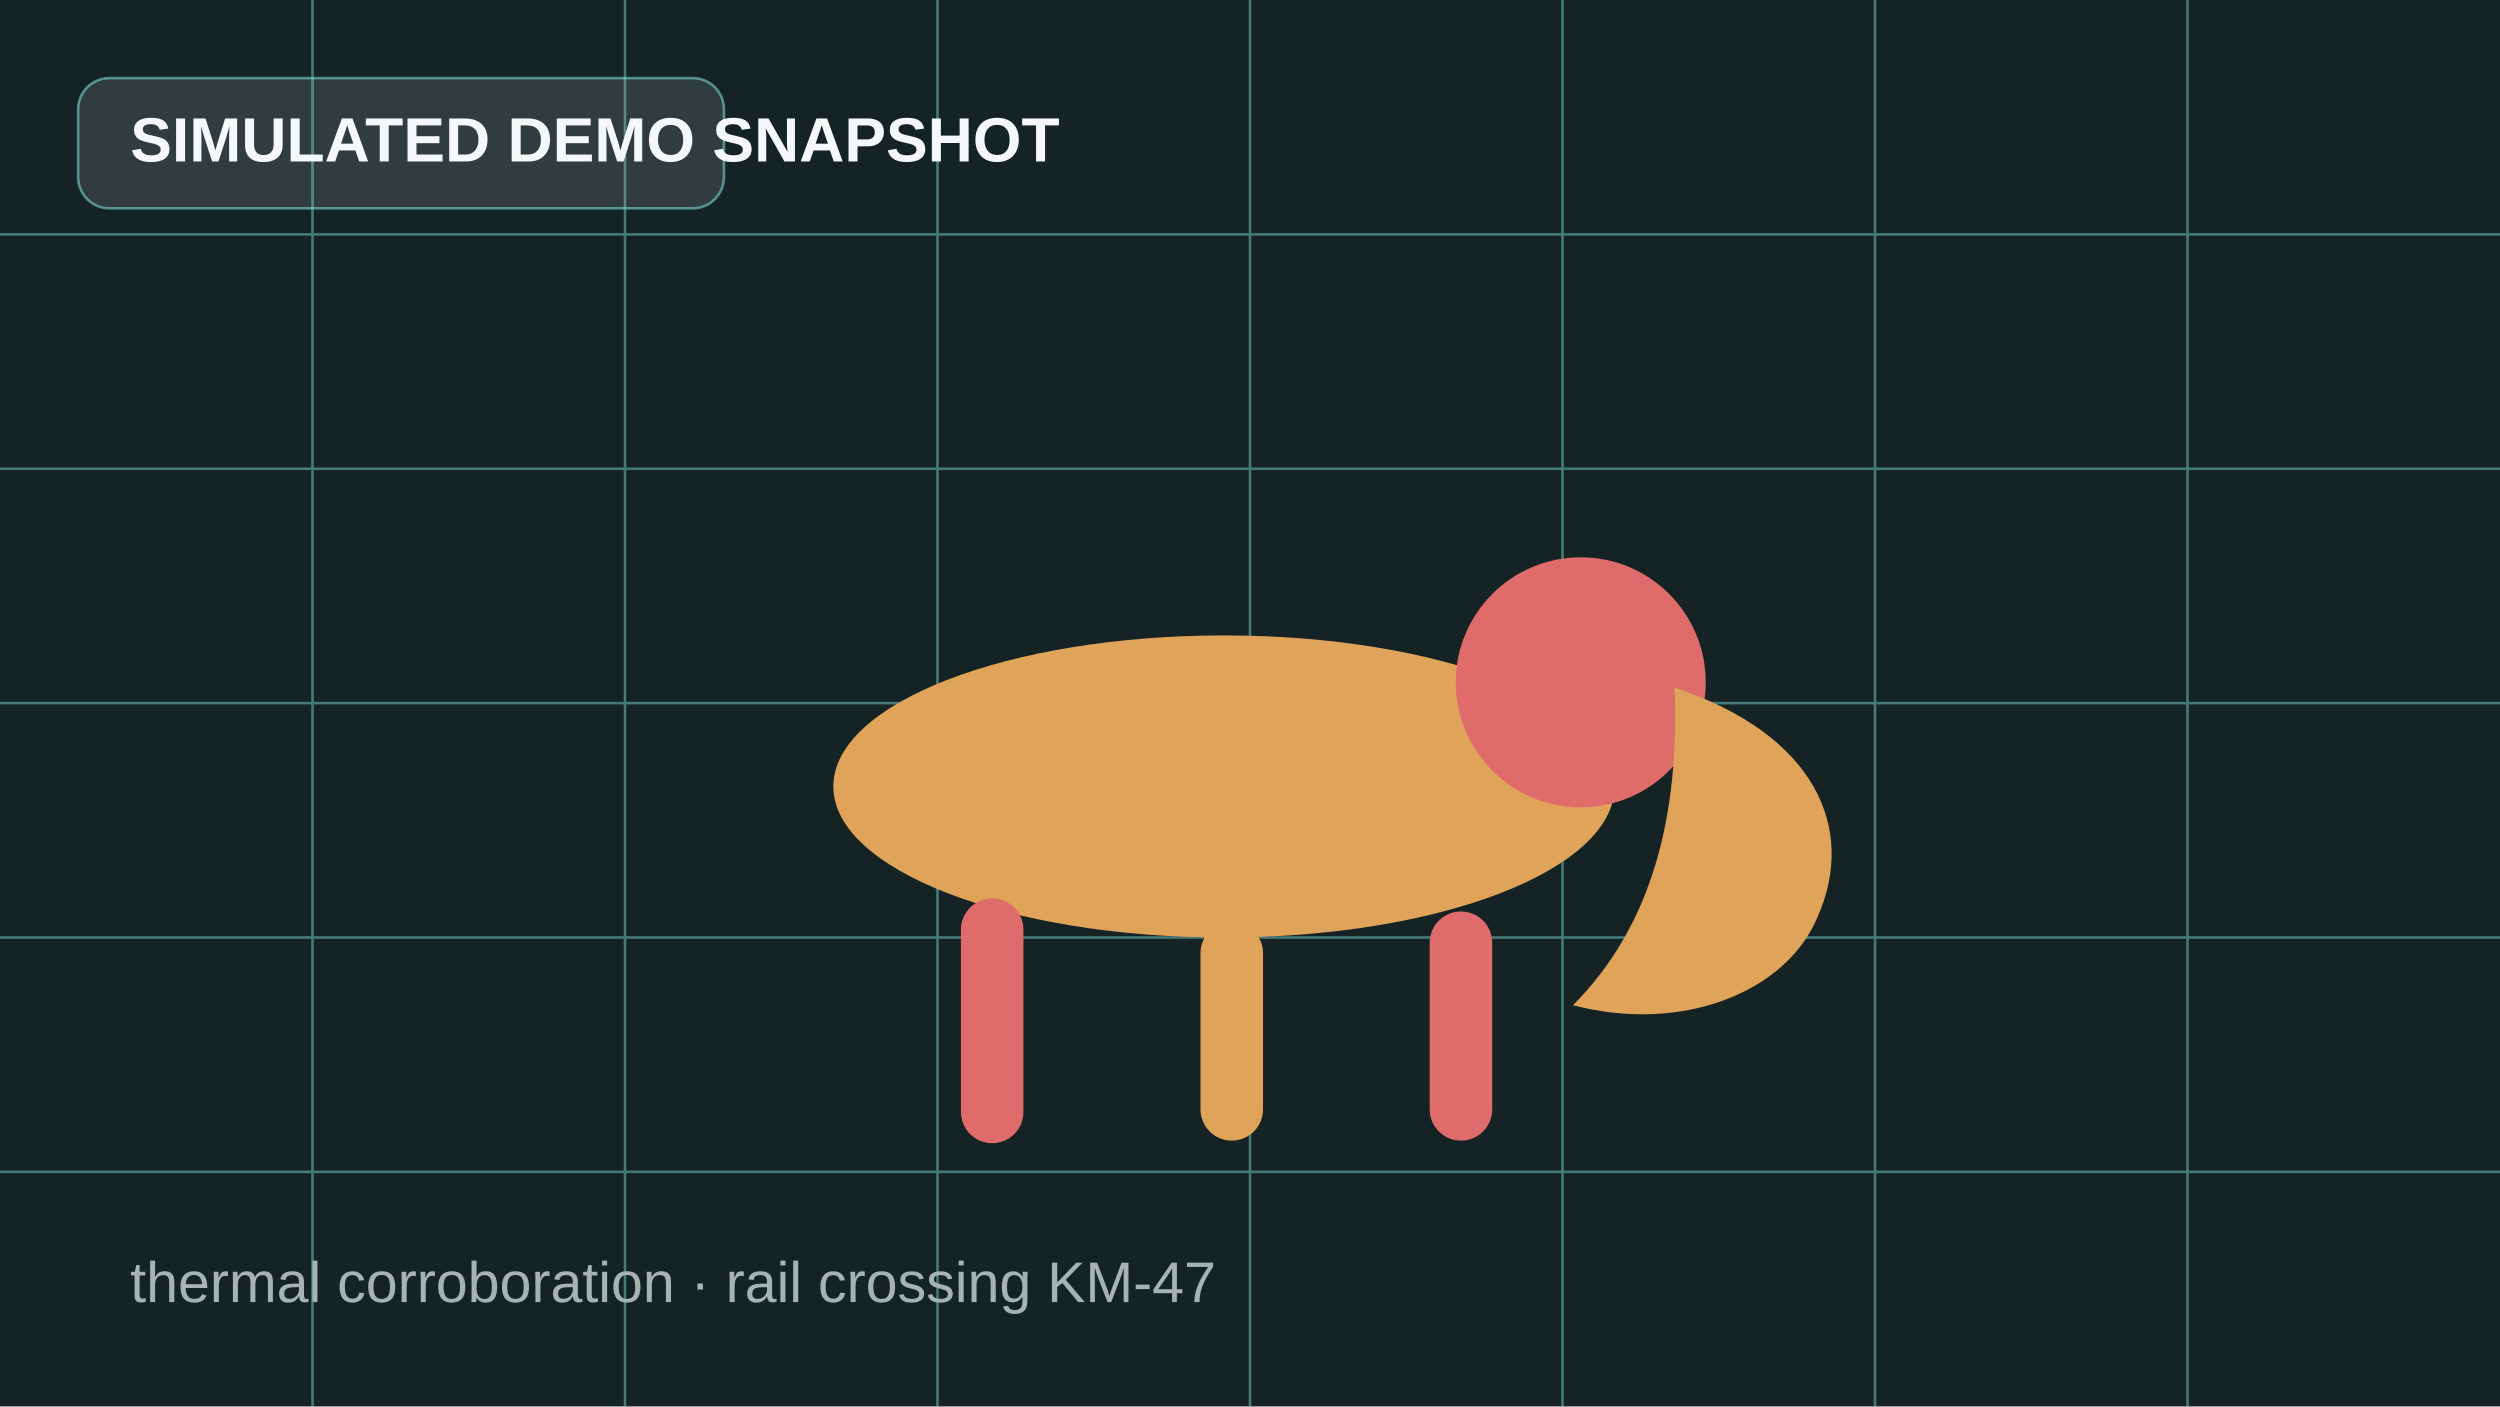
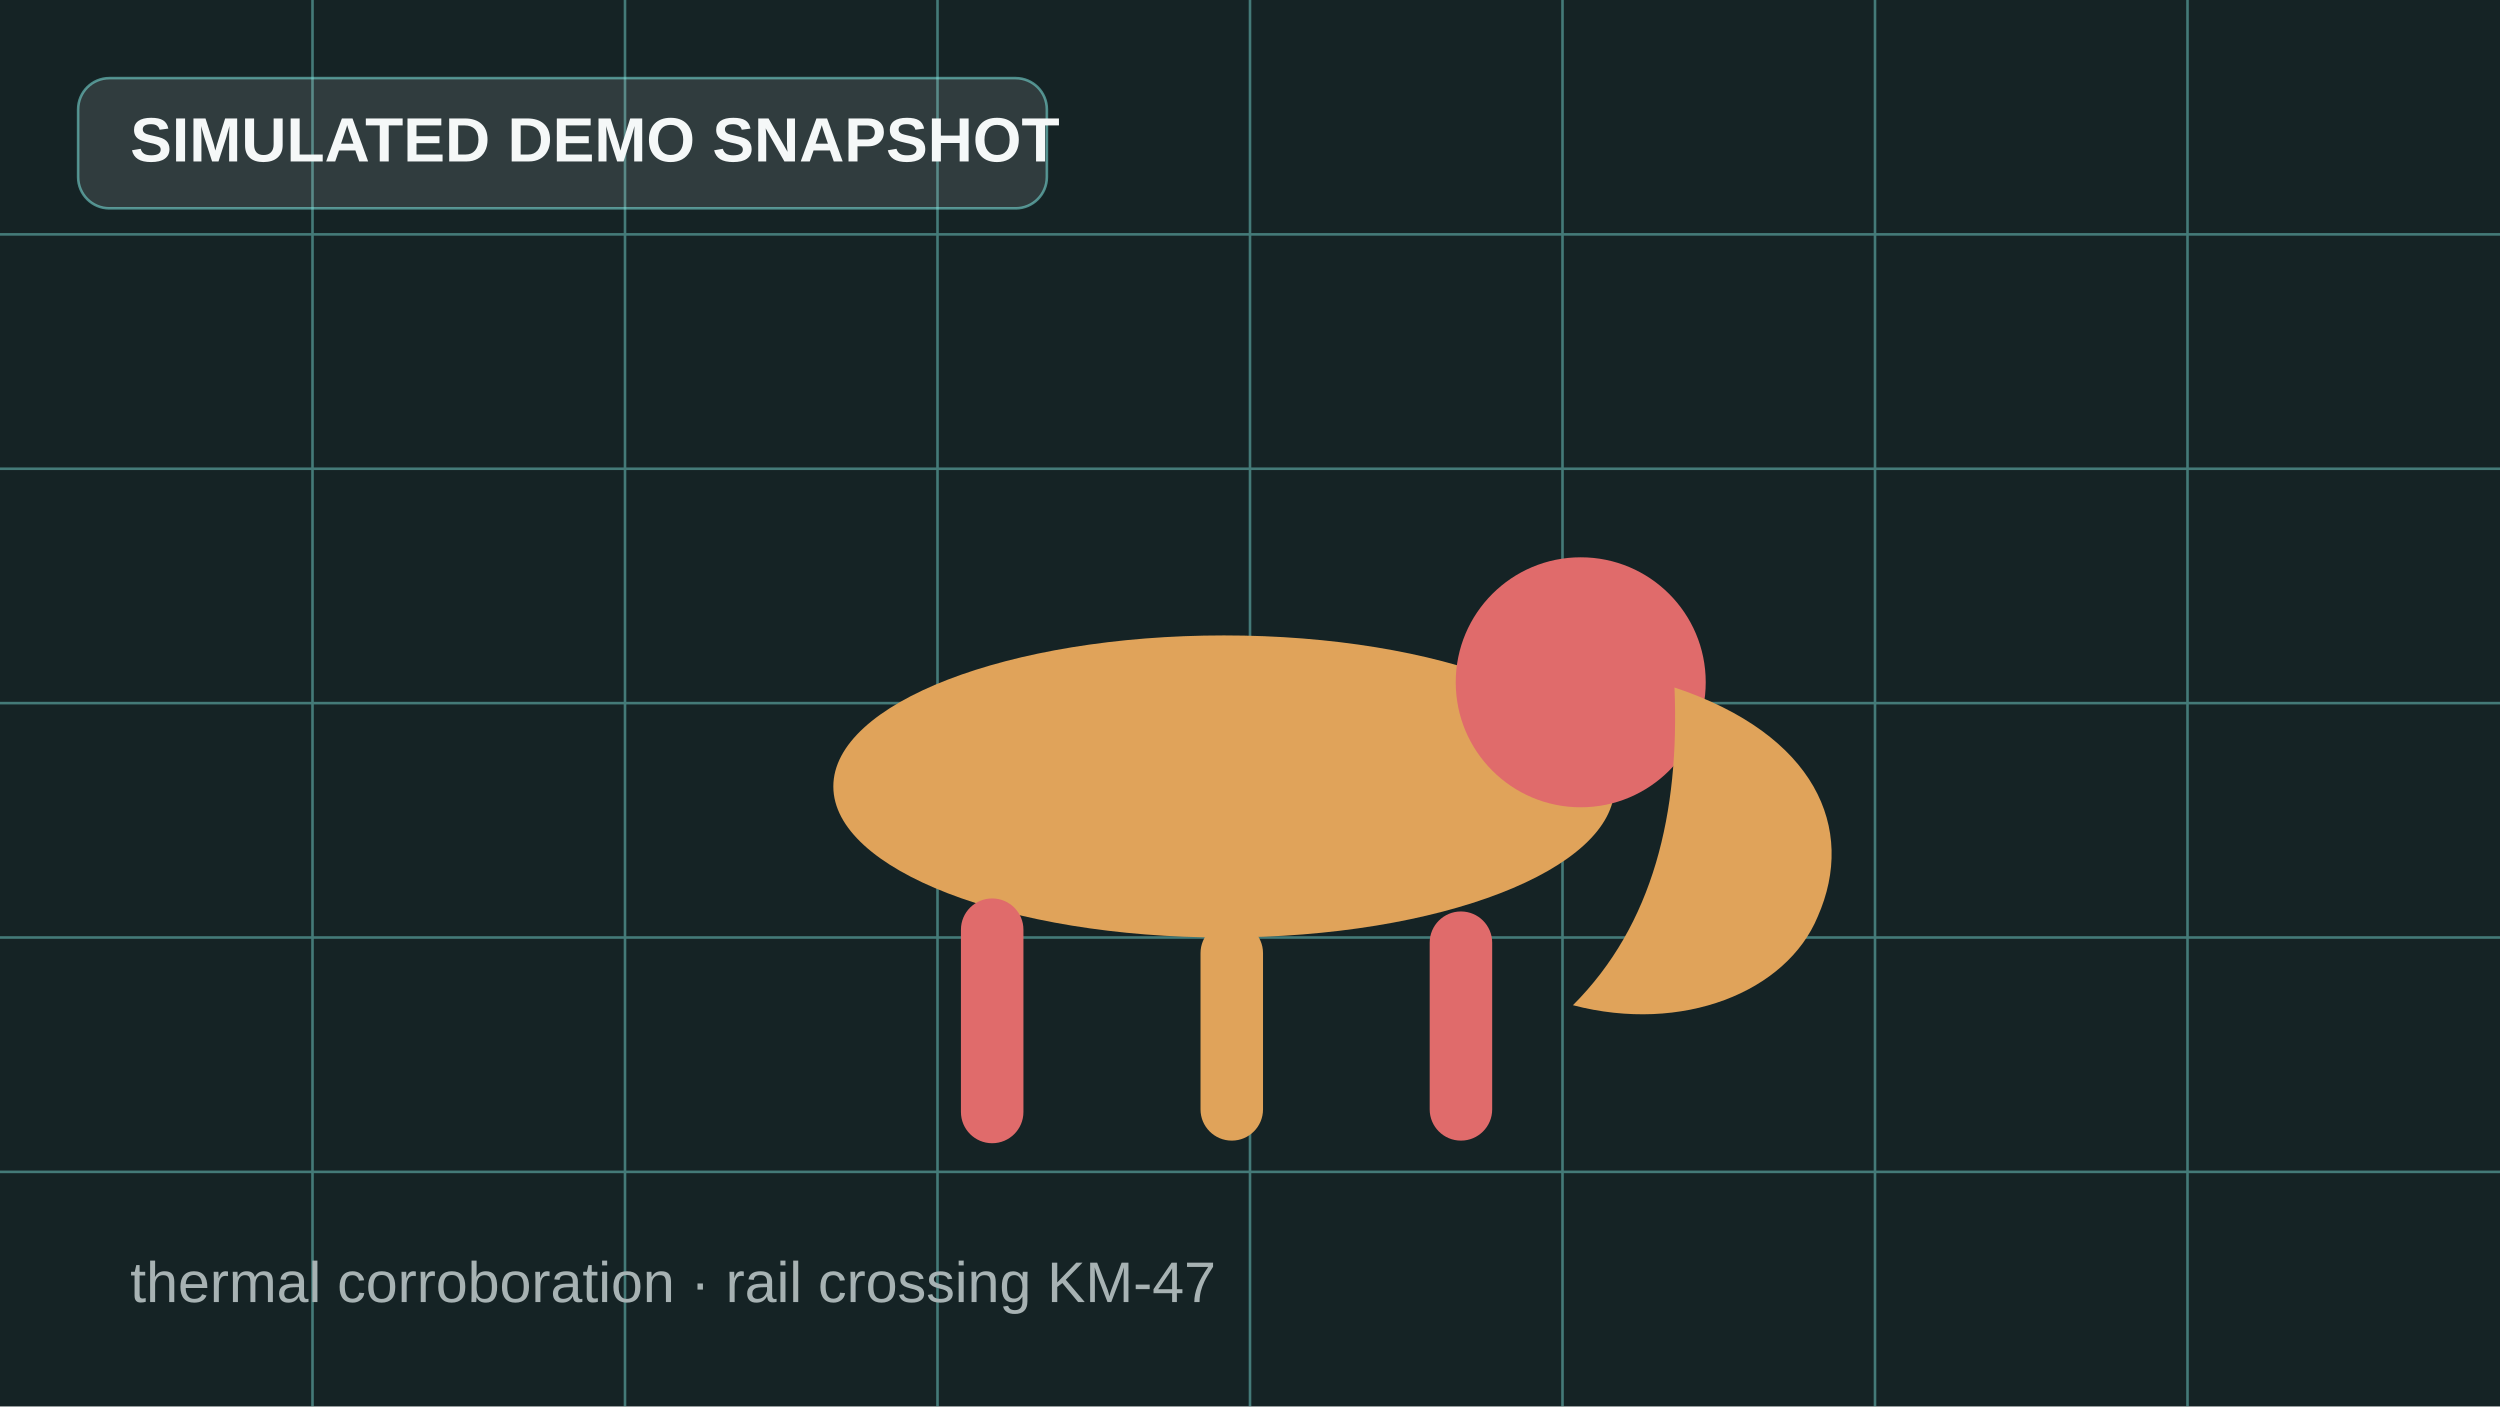
<svg xmlns="http://www.w3.org/2000/svg" viewBox="0 0 960 540" role="img" aria-labelledby="title desc">
  <rect width="960" height="540" fill="#0c1416" />
  <rect x="0" y="0" width="960" height="540" fill="#152325" />
  <g opacity="0.45" stroke="#7ce4de" stroke-width="1">
    <path d="M0 90 H960" />
    <path d="M0 180 H960" />
    <path d="M0 270 H960" />
    <path d="M0 360 H960" />
    <path d="M0 450 H960" />
    <path d="M120 0 V540" />
    <path d="M240 0 V540" />
    <path d="M360 0 V540" />
    <path d="M480 0 V540" />
    <path d="M600 0 V540" />
    <path d="M720 0 V540" />
    <path d="M840 0 V540" />
  </g>
  <g transform="translate(335 220)">
    <ellipse cx="135" cy="82" rx="150" ry="58" fill="#e0a35a" />
    <circle cx="272" cy="42" r="48" fill="#e06b6b" />
    <path d="M308 44 c54 18 70 54 55 88 c-12 29 -52 45 -94 34 c31 -31 41 -74 39 -122z" fill="#e0a35a" />
    <rect x="34" y="125" width="24" height="94" rx="12" fill="#e06b6b" />
    <rect x="126" y="134" width="24" height="84" rx="12" fill="#e0a35a" />
    <rect x="214" y="130" width="24" height="88" rx="12" fill="#e06b6b" />
  </g>
-   <rect x="30" y="30" width="248" height="50" rx="12" fill="rgba(245,248,248,0.12)" stroke="rgba(124,228,222,0.55)" />
-   <text x="50" y="62" fill="#f5f8f8" font-family="Arial, Helvetica, sans-serif" font-size="24" font-weight="700">SIMULATED DEMO SNAPSHOT</text>
+   <rect x="30" y="30" width="372" height="50" rx="12" fill="rgba(245,248,248,0.12)" stroke="rgba(124,228,222,0.55)" />
+   <text x="50" y="62" fill="#f5f8f8" font-family="Arial, Helvetica, sans-serif" font-size="24" font-weight="700" textLength="332" lengthAdjust="spacingAndGlyphs">SIMULATED DEMO SNAPSHOT</text>
  <text x="50" y="500" fill="#a7b2b3" font-family="Arial, Helvetica, sans-serif" font-size="22">thermal corroboration · rail crossing KM-47</text>
</svg>
